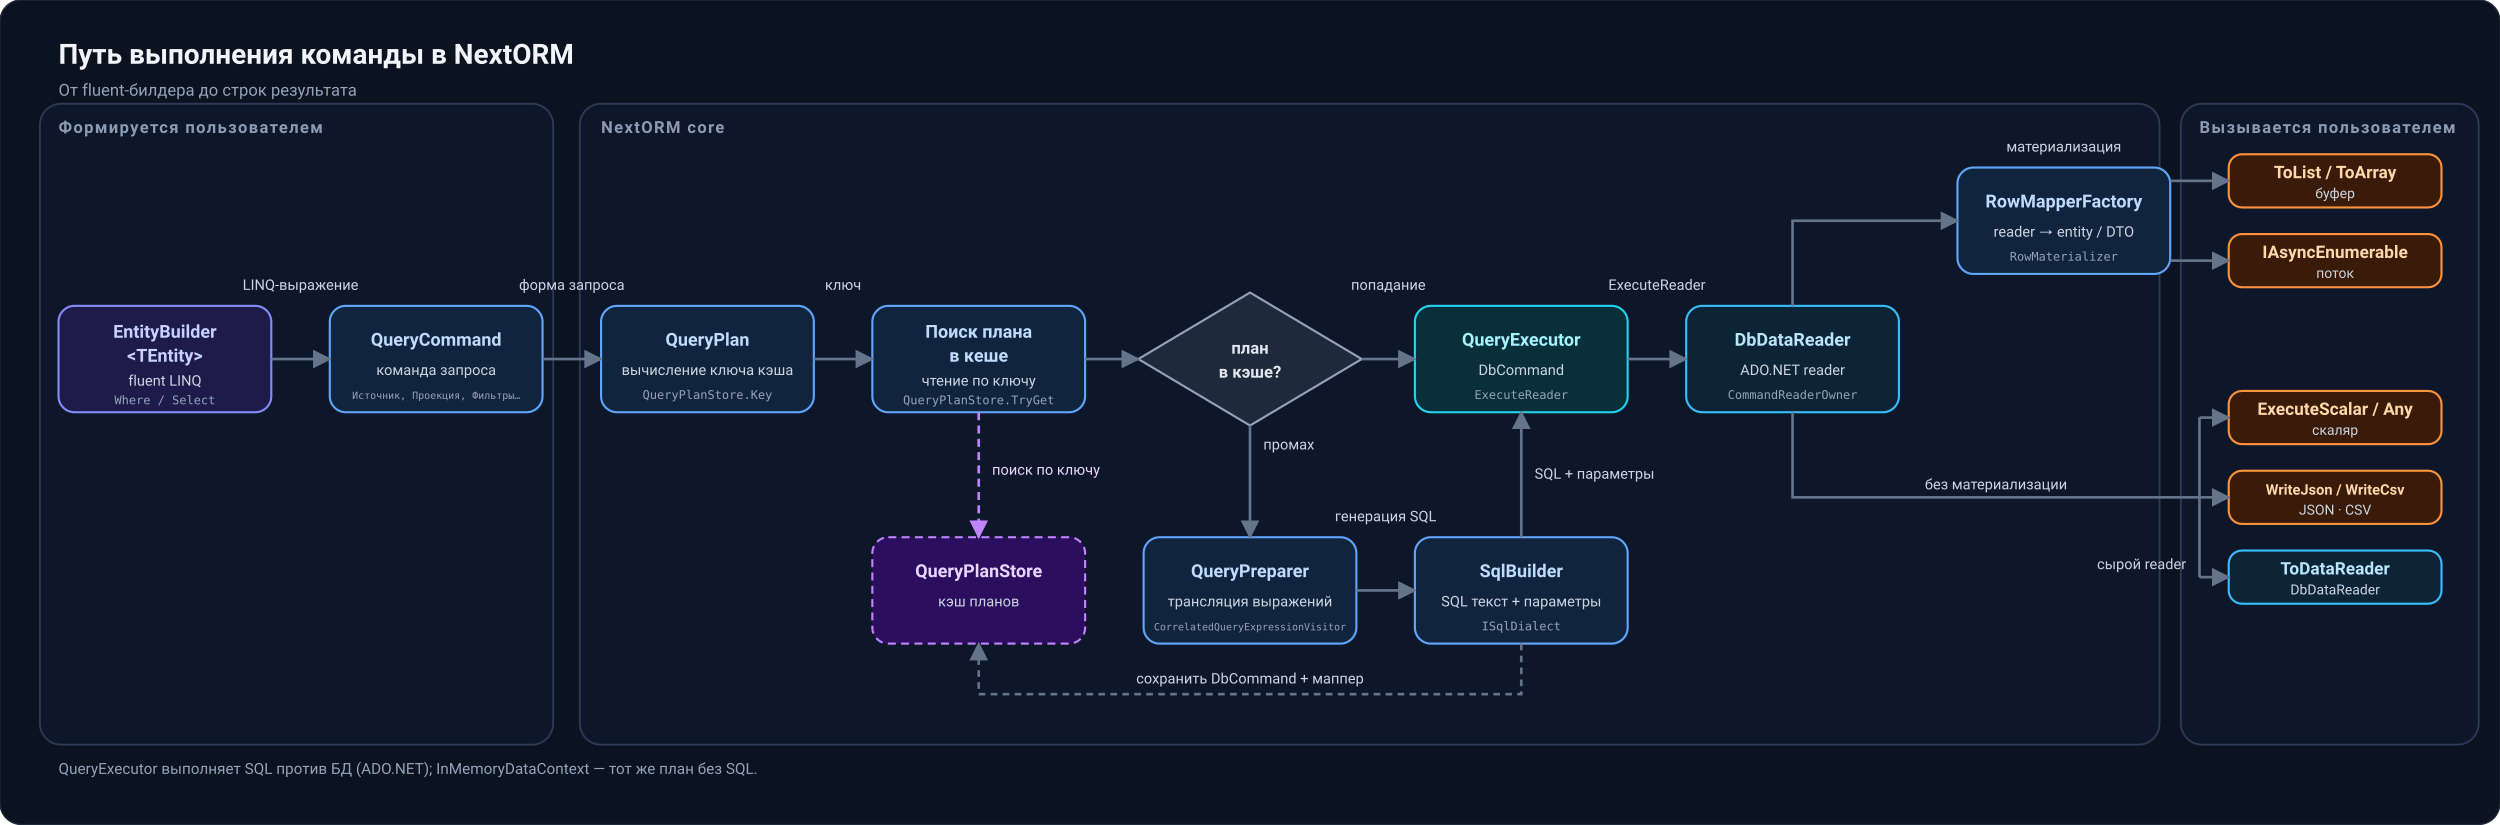
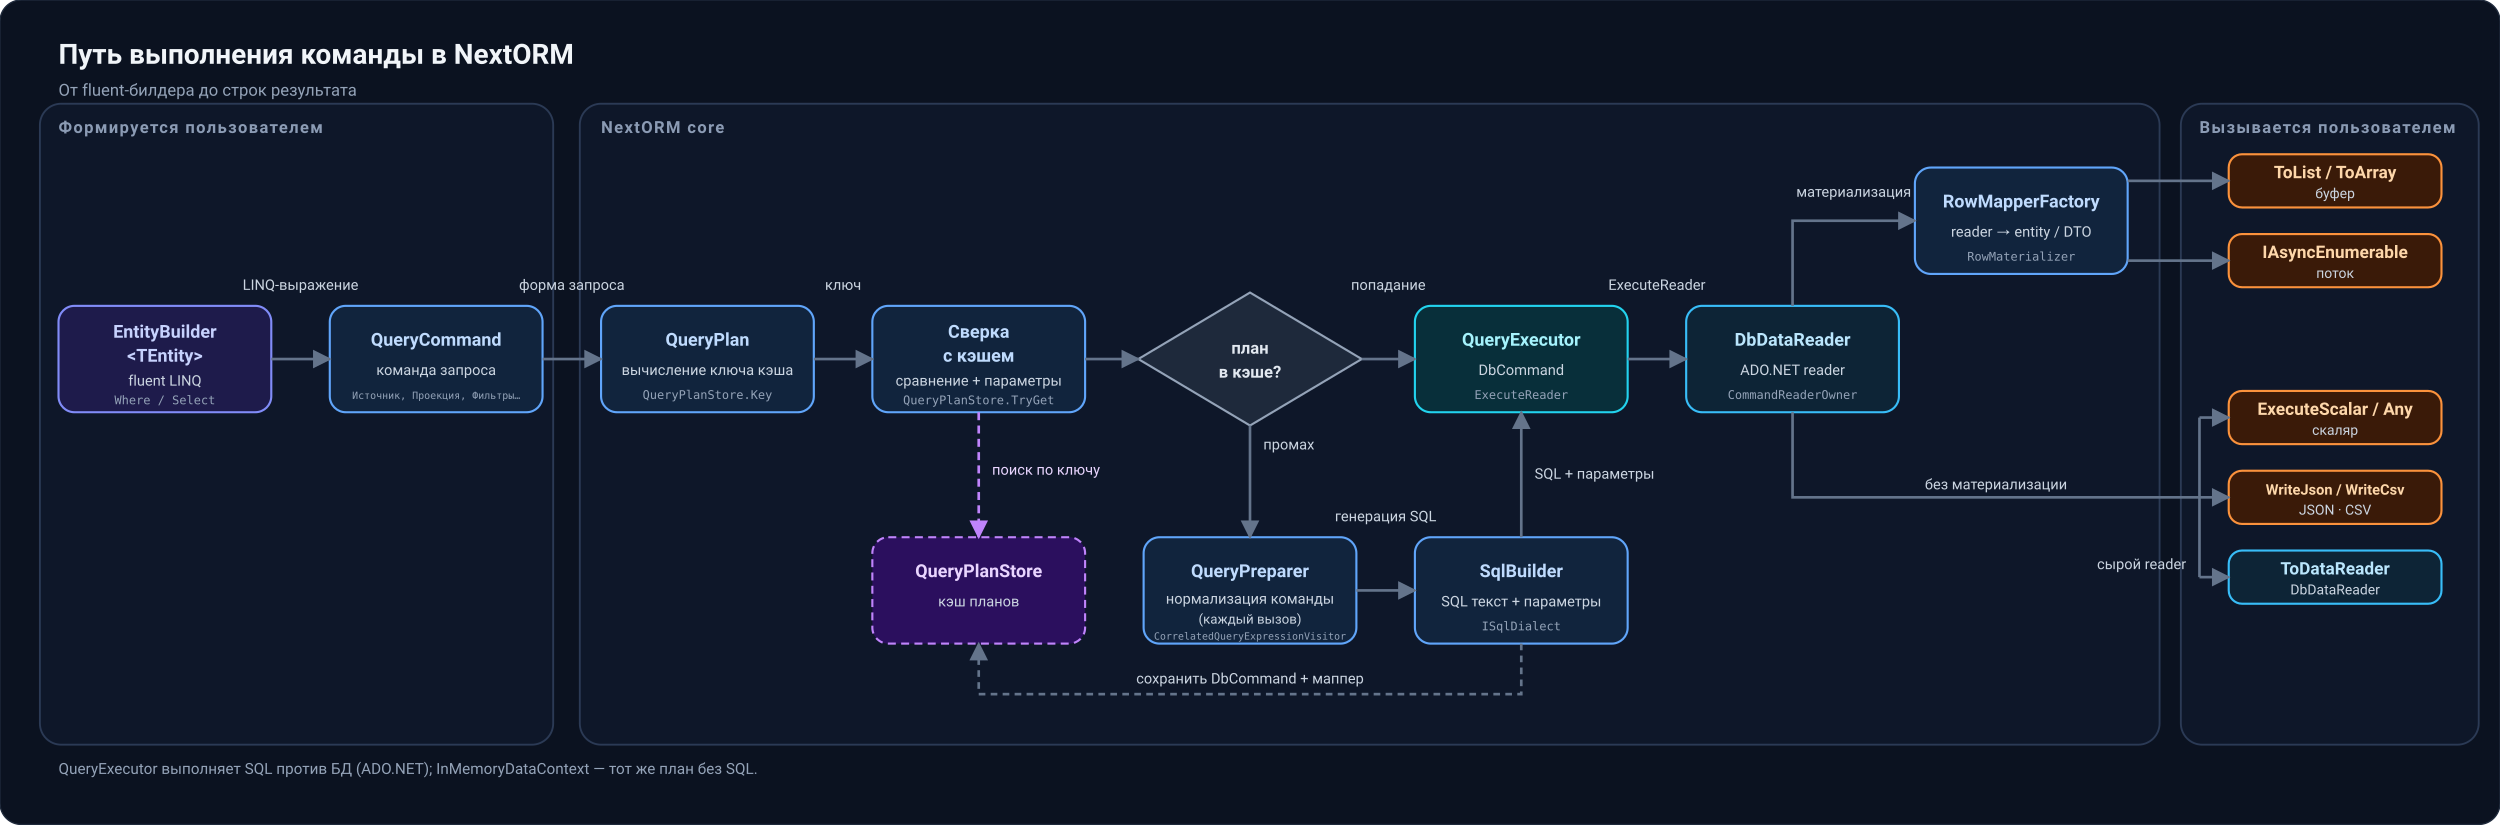
<svg xmlns="http://www.w3.org/2000/svg" viewBox="0 0 1880 620" role="img" aria-labelledby="t d">
  <defs>
    <marker id="arrow" viewBox="0 0 10 10" refX="9" refY="5" markerWidth="7" markerHeight="7" orient="auto-start-reverse">
      <path d="M0,0 L10,5 L0,10 z" fill="#64748b" />
    </marker>
    <marker id="arrowv" viewBox="0 0 10 10" refX="9" refY="5" markerWidth="7" markerHeight="7" orient="auto-start-reverse">
      <path d="M0,0 L10,5 L0,10 z" fill="#c084fc" />
    </marker>
  </defs>
  <rect x="0" y="0" width="1880" height="620" rx="16" fill="#0b1220" stroke="#1e293b" />
  <text x="44" y="48" font-family="Segoe UI, Roboto, Helvetica, Arial, sans-serif" font-size="21" font-weight="700" fill="#f1f5f9">Путь выполнения команды в NextORM</text>
  <text x="44" y="72" font-family="Segoe UI, Roboto, Helvetica, Arial, sans-serif" font-size="12.5" fill="#94a3b8">От fluent-билдера до строк результата</text>
  <rect x="30" y="78" width="386" height="482" rx="16" fill="#0e1729" stroke="#2b3a55" stroke-width="1.4" />
  <rect x="436" y="78" width="1188" height="482" rx="16" fill="#0e1729" stroke="#2b3a55" stroke-width="1.4" />
  <rect x="1640" y="78" width="224" height="482" rx="16" fill="#0e1729" stroke="#2b3a55" stroke-width="1.4" />
  <text x="44" y="100" font-family="Segoe UI, Roboto, Helvetica, Arial, sans-serif" font-size="12.5" font-weight="700" letter-spacing="1" fill="#8b9bb4">Формируется пользователем</text>
  <text x="452" y="100" font-family="Segoe UI, Roboto, Helvetica, Arial, sans-serif" font-size="12.5" font-weight="700" letter-spacing="1" fill="#8b9bb4">NextORM core</text>
  <text x="1654" y="100" font-family="Segoe UI, Roboto, Helvetica, Arial, sans-serif" font-size="12.5" font-weight="700" letter-spacing="1" fill="#8b9bb4">Вызывается пользователем</text>
  <rect x="656" y="404" width="160" height="80" rx="12" fill="#2b0f5e" stroke="#c084fc" stroke-width="1.6" stroke-dasharray="6 4" />
  <text x="736.0" y="434" text-anchor="middle" font-family="Segoe UI, Roboto, Helvetica, Arial, sans-serif" font-size="13.5" font-weight="700" fill="#e9d5ff">QueryPlanStore</text>
  <text x="736.0" y="456" text-anchor="middle" font-family="Segoe UI, Roboto, Helvetica, Arial, sans-serif" font-size="11" fill="#cbd5e1">кэш планов</text>
  <polygon points="940,220 1024,270 940,320 856,270" fill="#1e293b" stroke="#94a3b8" stroke-width="1.6" />
  <text x="940" y="266" text-anchor="middle" font-family="Segoe UI, Roboto, Helvetica, Arial, sans-serif" font-size="12.5" font-weight="700" fill="#e2e8f0">план</text>
  <text x="940" y="284" text-anchor="middle" font-family="Segoe UI, Roboto, Helvetica, Arial, sans-serif" font-size="12.5" font-weight="700" fill="#e2e8f0">в кэше?</text>
  <rect x="44" y="230" width="160" height="80" rx="12" fill="#1e1b4b" stroke="#818cf8" stroke-width="1.6" />
  <text x="124.0" y="254" text-anchor="middle" font-family="Segoe UI, Roboto, Helvetica, Arial, sans-serif" font-size="13.5" font-weight="700" fill="#c7d2fe">EntityBuilder</text>
  <text x="124.0" y="272" text-anchor="middle" font-family="Segoe UI, Roboto, Helvetica, Arial, sans-serif" font-size="13.5" font-weight="700" fill="#c7d2fe">&lt;TEntity&gt;</text>
  <text x="124.0" y="290" text-anchor="middle" font-family="Segoe UI, Roboto, Helvetica, Arial, sans-serif" font-size="11" fill="#cbd5e1">fluent LINQ</text>
  <text x="124.0" y="304" text-anchor="middle" font-family="ui-monospace, SFMono-Regular, Menlo, Consolas, monospace" font-size="9" fill="#94a3b8">Where / Select</text>
  <rect x="248" y="230" width="160" height="80" rx="12" fill="#11243d" stroke="#60a5fa" stroke-width="1.6" />
  <text x="328.0" y="260" text-anchor="middle" font-family="Segoe UI, Roboto, Helvetica, Arial, sans-serif" font-size="13.5" font-weight="700" fill="#bfdbfe">QueryCommand</text>
  <text x="328.0" y="282" text-anchor="middle" font-family="Segoe UI, Roboto, Helvetica, Arial, sans-serif" font-size="11" fill="#cbd5e1">команда запроса</text>
  <text x="328.0" y="300" text-anchor="middle" font-family="ui-monospace, SFMono-Regular, Menlo, Consolas, monospace" font-size="7.5" fill="#94a3b8">Источник, Проекция, Фильтры…</text>
  <rect x="452" y="230" width="160" height="80" rx="12" fill="#11243d" stroke="#60a5fa" stroke-width="1.6" />
  <text x="532.0" y="260" text-anchor="middle" font-family="Segoe UI, Roboto, Helvetica, Arial, sans-serif" font-size="13.5" font-weight="700" fill="#bfdbfe">QueryPlan</text>
  <text x="532.0" y="282" text-anchor="middle" font-family="Segoe UI, Roboto, Helvetica, Arial, sans-serif" font-size="11" fill="#cbd5e1">вычисление ключа кэша</text>
  <text x="532.0" y="300" text-anchor="middle" font-family="ui-monospace, SFMono-Regular, Menlo, Consolas, monospace" font-size="9" fill="#94a3b8">QueryPlanStore.Key</text>
  <rect x="656" y="230" width="160" height="80" rx="12" fill="#11243d" stroke="#60a5fa" stroke-width="1.6" />
-   <text x="736.0" y="254" text-anchor="middle" font-family="Segoe UI, Roboto, Helvetica, Arial, sans-serif" font-size="13.5" font-weight="700" fill="#bfdbfe">Поиск плана</text>
-   <text x="736.0" y="272" text-anchor="middle" font-family="Segoe UI, Roboto, Helvetica, Arial, sans-serif" font-size="13.5" font-weight="700" fill="#bfdbfe">в кеше</text>
-   <text x="736.0" y="290" text-anchor="middle" font-family="Segoe UI, Roboto, Helvetica, Arial, sans-serif" font-size="11" fill="#cbd5e1">чтение по ключу</text>
+   <text x="736.0" y="254" text-anchor="middle" font-family="Segoe UI, Roboto, Helvetica, Arial, sans-serif" font-size="13.5" font-weight="700" fill="#bfdbfe">Сверка</text>
+   <text x="736.0" y="272" text-anchor="middle" font-family="Segoe UI, Roboto, Helvetica, Arial, sans-serif" font-size="13.5" font-weight="700" fill="#bfdbfe">с кэшем</text>
+   <text x="736.0" y="290" text-anchor="middle" font-family="Segoe UI, Roboto, Helvetica, Arial, sans-serif" font-size="11" fill="#cbd5e1">сравнение + параметры</text>
  <text x="736.0" y="304" text-anchor="middle" font-family="ui-monospace, SFMono-Regular, Menlo, Consolas, monospace" font-size="9" fill="#94a3b8">QueryPlanStore.TryGet</text>
  <rect x="1064" y="230" width="160" height="80" rx="12" fill="#082f3a" stroke="#22d3ee" stroke-width="1.6" />
  <text x="1144.0" y="260" text-anchor="middle" font-family="Segoe UI, Roboto, Helvetica, Arial, sans-serif" font-size="13.5" font-weight="700" fill="#a5f3fc">QueryExecutor</text>
  <text x="1144.0" y="282" text-anchor="middle" font-family="Segoe UI, Roboto, Helvetica, Arial, sans-serif" font-size="11" fill="#cbd5e1">DbCommand</text>
  <text x="1144.0" y="300" text-anchor="middle" font-family="ui-monospace, SFMono-Regular, Menlo, Consolas, monospace" font-size="9" fill="#94a3b8">ExecuteReader</text>
  <rect x="1268" y="230" width="160" height="80" rx="12" fill="#0d2436" stroke="#38bdf8" stroke-width="1.6" />
  <text x="1348.0" y="260" text-anchor="middle" font-family="Segoe UI, Roboto, Helvetica, Arial, sans-serif" font-size="13.5" font-weight="700" fill="#bae6fd">DbDataReader</text>
  <text x="1348.0" y="282" text-anchor="middle" font-family="Segoe UI, Roboto, Helvetica, Arial, sans-serif" font-size="11" fill="#cbd5e1">ADO.NET reader</text>
  <text x="1348.0" y="300" text-anchor="middle" font-family="ui-monospace, SFMono-Regular, Menlo, Consolas, monospace" font-size="9" fill="#94a3b8">CommandReaderOwner</text>
-   <rect x="1472" y="126" width="160" height="80" rx="12" fill="#11243d" stroke="#60a5fa" stroke-width="1.6" />
-   <text x="1552.0" y="156" text-anchor="middle" font-family="Segoe UI, Roboto, Helvetica, Arial, sans-serif" font-size="13.5" font-weight="700" fill="#bfdbfe">RowMapperFactory</text>
-   <text x="1552.0" y="178" text-anchor="middle" font-family="Segoe UI, Roboto, Helvetica, Arial, sans-serif" font-size="11" fill="#cbd5e1">reader → entity / DTO</text>
-   <text x="1552.0" y="196" text-anchor="middle" font-family="ui-monospace, SFMono-Regular, Menlo, Consolas, monospace" font-size="9" fill="#94a3b8">RowMaterializer</text>
+   <rect x="1440" y="126" width="160" height="80" rx="12" fill="#11243d" stroke="#60a5fa" stroke-width="1.6" />
+   <text x="1520.0" y="156" text-anchor="middle" font-family="Segoe UI, Roboto, Helvetica, Arial, sans-serif" font-size="13.5" font-weight="700" fill="#bfdbfe">RowMapperFactory</text>
+   <text x="1520.0" y="178" text-anchor="middle" font-family="Segoe UI, Roboto, Helvetica, Arial, sans-serif" font-size="11" fill="#cbd5e1">reader → entity / DTO</text>
+   <text x="1520.0" y="196" text-anchor="middle" font-family="ui-monospace, SFMono-Regular, Menlo, Consolas, monospace" font-size="9" fill="#94a3b8">RowMaterializer</text>
  <rect x="860" y="404" width="160" height="80" rx="12" fill="#11243d" stroke="#60a5fa" stroke-width="1.6" />
  <text x="940.0" y="434" text-anchor="middle" font-family="Segoe UI, Roboto, Helvetica, Arial, sans-serif" font-size="13.5" font-weight="700" fill="#bfdbfe">QueryPreparer</text>
-   <text x="940.0" y="456" text-anchor="middle" font-family="Segoe UI, Roboto, Helvetica, Arial, sans-serif" font-size="11" fill="#cbd5e1">трансляция выражений</text>
-   <text x="940.0" y="474" text-anchor="middle" font-family="ui-monospace, SFMono-Regular, Menlo, Consolas, monospace" font-size="7.5" fill="#94a3b8">CorrelatedQueryExpressionVisitor</text>
+   <text x="940.0" y="454" text-anchor="middle" font-family="Segoe UI, Roboto, Helvetica, Arial, sans-serif" font-size="11" fill="#cbd5e1">нормализация команды</text>
+   <text x="940.0" y="469" text-anchor="middle" font-family="Segoe UI, Roboto, Helvetica, Arial, sans-serif" font-size="10" fill="#cbd5e1">(каждый вызов)</text>
+   <text x="940.0" y="481" text-anchor="middle" font-family="ui-monospace, SFMono-Regular, Menlo, Consolas, monospace" font-size="7.5" fill="#94a3b8">CorrelatedQueryExpressionVisitor</text>
  <rect x="1064" y="404" width="160" height="80" rx="12" fill="#11243d" stroke="#60a5fa" stroke-width="1.6" />
  <text x="1144.0" y="434" text-anchor="middle" font-family="Segoe UI, Roboto, Helvetica, Arial, sans-serif" font-size="13.5" font-weight="700" fill="#bfdbfe">SqlBuilder</text>
  <text x="1144.0" y="456" text-anchor="middle" font-family="Segoe UI, Roboto, Helvetica, Arial, sans-serif" font-size="11" fill="#cbd5e1">SQL текст + параметры</text>
  <text x="1144.0" y="474" text-anchor="middle" font-family="ui-monospace, SFMono-Regular, Menlo, Consolas, monospace" font-size="9" fill="#94a3b8">ISqlDialect</text>
  <rect x="1676" y="116" width="160" height="40" rx="10" fill="#3a1a08" stroke="#fb923c" stroke-width="1.6" />
  <text x="1756.0" y="134" text-anchor="middle" font-family="Segoe UI, Roboto, Helvetica, Arial, sans-serif" font-size="13" font-weight="700" fill="#fed7aa">ToList / ToArray</text>
  <text x="1756.0" y="149" text-anchor="middle" font-family="Segoe UI, Roboto, Helvetica, Arial, sans-serif" font-size="10.5" fill="#cbd5e1">буфер</text>
  <rect x="1676" y="176" width="160" height="40" rx="10" fill="#3a1a08" stroke="#fb923c" stroke-width="1.6" />
  <text x="1756.0" y="194" text-anchor="middle" font-family="Segoe UI, Roboto, Helvetica, Arial, sans-serif" font-size="13" font-weight="700" fill="#fed7aa">IAsyncEnumerable</text>
  <text x="1756.0" y="209" text-anchor="middle" font-family="Segoe UI, Roboto, Helvetica, Arial, sans-serif" font-size="10.5" fill="#cbd5e1">поток</text>
  <rect x="1676" y="294" width="160" height="40" rx="10" fill="#3a1a08" stroke="#fb923c" stroke-width="1.6" />
  <text x="1756.0" y="312" text-anchor="middle" font-family="Segoe UI, Roboto, Helvetica, Arial, sans-serif" font-size="13" font-weight="700" fill="#fed7aa">ExecuteScalar / Any</text>
  <text x="1756.0" y="327" text-anchor="middle" font-family="Segoe UI, Roboto, Helvetica, Arial, sans-serif" font-size="10.5" fill="#cbd5e1">скаляр</text>
  <rect x="1676" y="354" width="160" height="40" rx="10" fill="#3a1a08" stroke="#fb923c" stroke-width="1.6" />
  <text x="1756.0" y="372" text-anchor="middle" font-family="Segoe UI, Roboto, Helvetica, Arial, sans-serif" font-size="11" font-weight="700" fill="#fed7aa">WriteJson / WriteCsv</text>
  <text x="1756.0" y="387" text-anchor="middle" font-family="Segoe UI, Roboto, Helvetica, Arial, sans-serif" font-size="10.5" fill="#cbd5e1">JSON · CSV</text>
  <rect x="1676" y="414" width="160" height="40" rx="10" fill="#0d2436" stroke="#38bdf8" stroke-width="1.6" />
  <text x="1756.0" y="432" text-anchor="middle" font-family="Segoe UI, Roboto, Helvetica, Arial, sans-serif" font-size="13" font-weight="700" fill="#bae6fd">ToDataReader</text>
  <text x="1756.0" y="447" text-anchor="middle" font-family="Segoe UI, Roboto, Helvetica, Arial, sans-serif" font-size="10.5" fill="#cbd5e1">DbDataReader</text>
  <path d="M204,270 H248" fill="none" stroke="#64748b" stroke-width="2" marker-end="url(#arrow)" />
  <text x="226.0" y="218" text-anchor="middle" font-family="Segoe UI, Roboto, Helvetica, Arial, sans-serif" font-size="11" fill="#cbd5e1">LINQ-выражение</text>
  <path d="M408,270 H452" fill="none" stroke="#64748b" stroke-width="2" marker-end="url(#arrow)" />
  <text x="430.0" y="218" text-anchor="middle" font-family="Segoe UI, Roboto, Helvetica, Arial, sans-serif" font-size="11" fill="#cbd5e1">форма запроса</text>
  <path d="M612,270 H656" fill="none" stroke="#64748b" stroke-width="2" marker-end="url(#arrow)" />
  <text x="634.0" y="218" text-anchor="middle" font-family="Segoe UI, Roboto, Helvetica, Arial, sans-serif" font-size="11" fill="#cbd5e1">ключ</text>
  <path d="M736,310 V404" fill="none" stroke="#c084fc" stroke-width="2" stroke-dasharray="6 4" marker-end="url(#arrowv)" />
  <text x="746" y="357" text-anchor="start" font-family="Segoe UI, Roboto, Helvetica, Arial, sans-serif" font-size="11" fill="#e9d5ff">поиск по ключу</text>
  <path d="M816,270 H856" fill="none" stroke="#64748b" stroke-width="2" marker-end="url(#arrow)" />
  <path d="M1024,270 H1064" fill="none" stroke="#64748b" stroke-width="2" marker-end="url(#arrow)" />
  <text x="1044.0" y="218" text-anchor="middle" font-family="Segoe UI, Roboto, Helvetica, Arial, sans-serif" font-size="11" fill="#cbd5e1">попадание</text>
  <path d="M940,320 V404" fill="none" stroke="#64748b" stroke-width="2" marker-end="url(#arrow)" />
  <text x="950" y="338" text-anchor="start" font-family="Segoe UI, Roboto, Helvetica, Arial, sans-serif" font-size="11" fill="#cbd5e1">промах</text>
  <path d="M1020,444 H1064" fill="none" stroke="#64748b" stroke-width="2" marker-end="url(#arrow)" />
  <text x="1042.0" y="392" text-anchor="middle" font-family="Segoe UI, Roboto, Helvetica, Arial, sans-serif" font-size="11" fill="#cbd5e1">генерация SQL</text>
  <path d="M1144,404 V310" fill="none" stroke="#64748b" stroke-width="2" marker-end="url(#arrow)" />
  <text x="1154" y="360" text-anchor="start" font-family="Segoe UI, Roboto, Helvetica, Arial, sans-serif" font-size="11" fill="#cbd5e1">SQL + параметры</text>
  <path d="M1224,270 H1268" fill="none" stroke="#64748b" stroke-width="2" marker-end="url(#arrow)" />
  <text x="1246.0" y="218" text-anchor="middle" font-family="Segoe UI, Roboto, Helvetica, Arial, sans-serif" font-size="11" fill="#cbd5e1">ExecuteReader</text>
-   <path d="M1348,230 V166 H1472" fill="none" stroke="#64748b" stroke-width="2" marker-end="url(#arrow)" />
-   <text x="1552" y="114" text-anchor="middle" font-family="Segoe UI, Roboto, Helvetica, Arial, sans-serif" font-size="11" fill="#cbd5e1">материализация</text>
+   <path d="M1348,230 V166 H1440" fill="none" stroke="#64748b" stroke-width="2" marker-end="url(#arrow)" />
+   <text x="1394" y="148" text-anchor="middle" font-family="Segoe UI, Roboto, Helvetica, Arial, sans-serif" font-size="11" fill="#cbd5e1">материализация</text>
  <path d="M1144,484 V522 H736 V484" fill="none" stroke="#64748b" stroke-width="2" stroke-dasharray="5 4" marker-end="url(#arrow)" />
  <text x="940" y="514" text-anchor="middle" font-family="Segoe UI, Roboto, Helvetica, Arial, sans-serif" font-size="11" fill="#cbd5e1">сохранить DbCommand + маппер</text>
-   <path d="M1632,136 H1676" fill="none" stroke="#64748b" stroke-width="2" marker-end="url(#arrow)" />
-   <path d="M1632,196 H1676" fill="none" stroke="#64748b" stroke-width="2" marker-end="url(#arrow)" />
+   <path d="M1600,136 H1676" fill="none" stroke="#64748b" stroke-width="2" marker-end="url(#arrow)" />
+   <path d="M1600,196 H1676" fill="none" stroke="#64748b" stroke-width="2" marker-end="url(#arrow)" />
  <path d="M1348,310 V374 H1654" fill="none" stroke="#64748b" stroke-width="2" />
  <path d="M1654,314 V434" fill="none" stroke="#64748b" stroke-width="2" />
  <path d="M1654,314 H1676" fill="none" stroke="#64748b" stroke-width="2" marker-end="url(#arrow)" />
  <path d="M1654,374 H1676" fill="none" stroke="#64748b" stroke-width="2" marker-end="url(#arrow)" />
  <path d="M1654,434 H1676" fill="none" stroke="#64748b" stroke-width="2" marker-end="url(#arrow)" />
  <text x="1501" y="368" text-anchor="middle" font-family="Segoe UI, Roboto, Helvetica, Arial, sans-serif" font-size="11" fill="#cbd5e1">без материализации</text>
  <text x="1644" y="428" text-anchor="end" font-family="Segoe UI, Roboto, Helvetica, Arial, sans-serif" font-size="11" fill="#cbd5e1">сырой reader</text>
  <text x="44" y="582" font-family="Segoe UI, Roboto, Helvetica, Arial, sans-serif" font-size="11.5" fill="#94a3b8">QueryExecutor выполняет SQL против БД (ADO.NET); InMemoryDataContext — тот же план без SQL.</text>
</svg>
